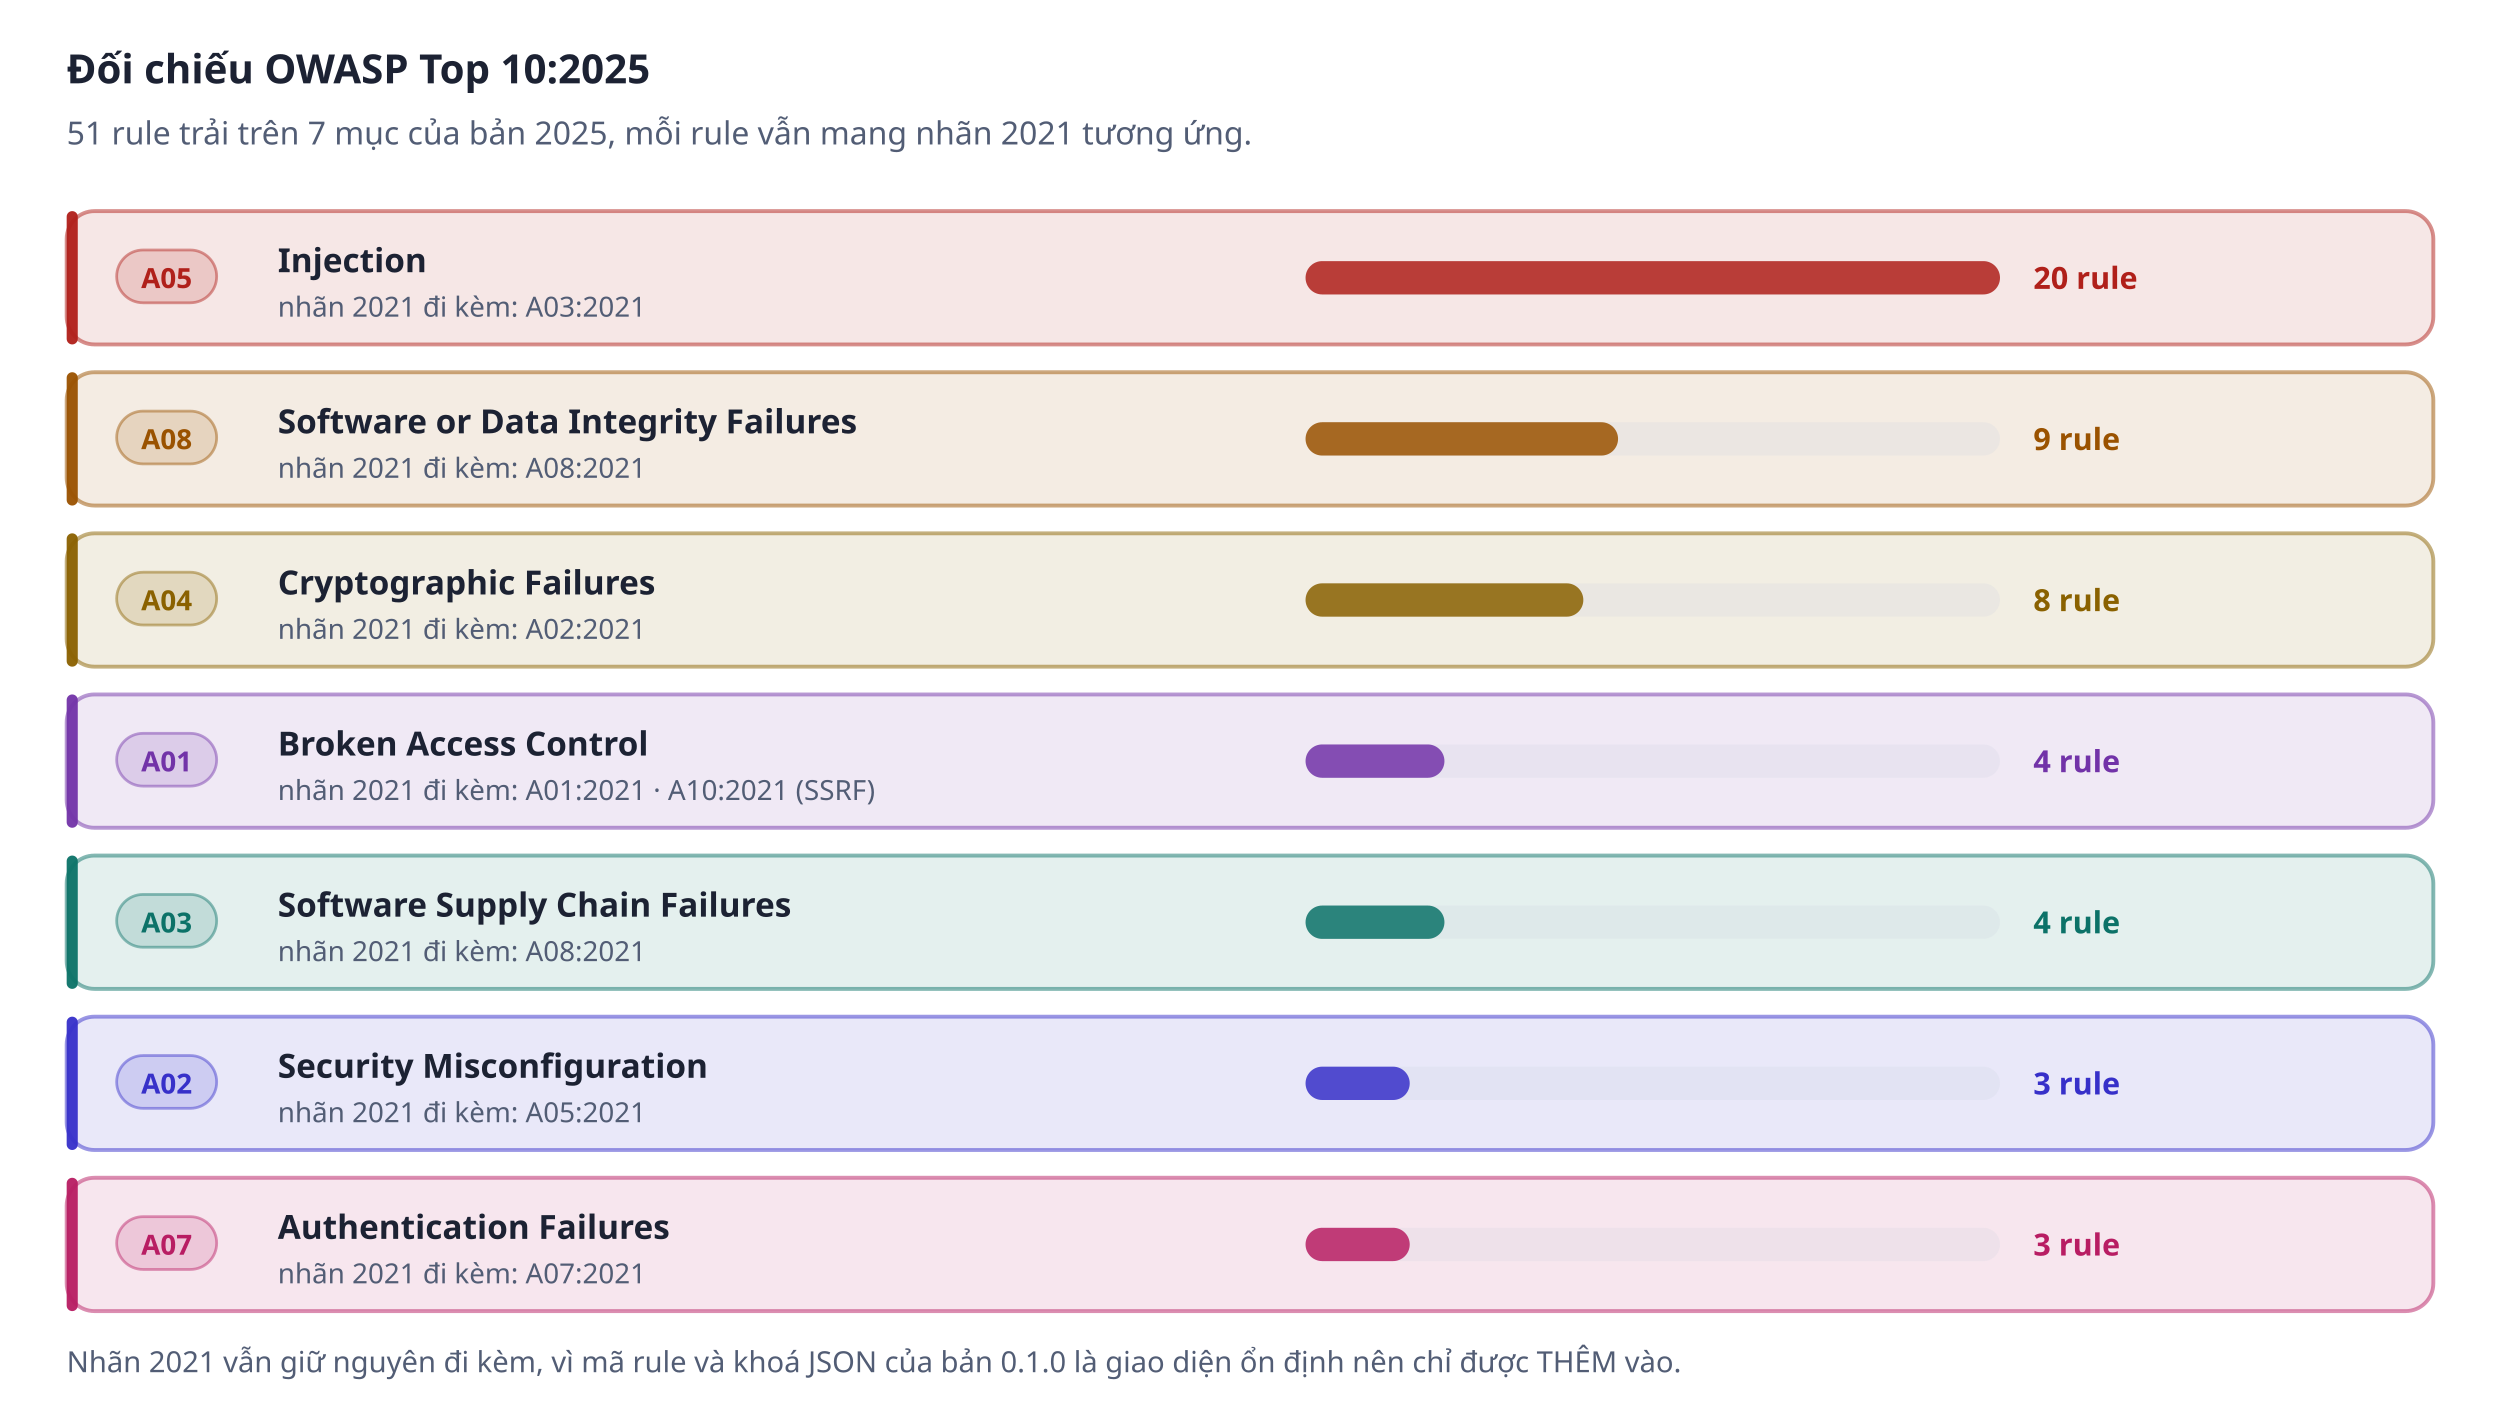
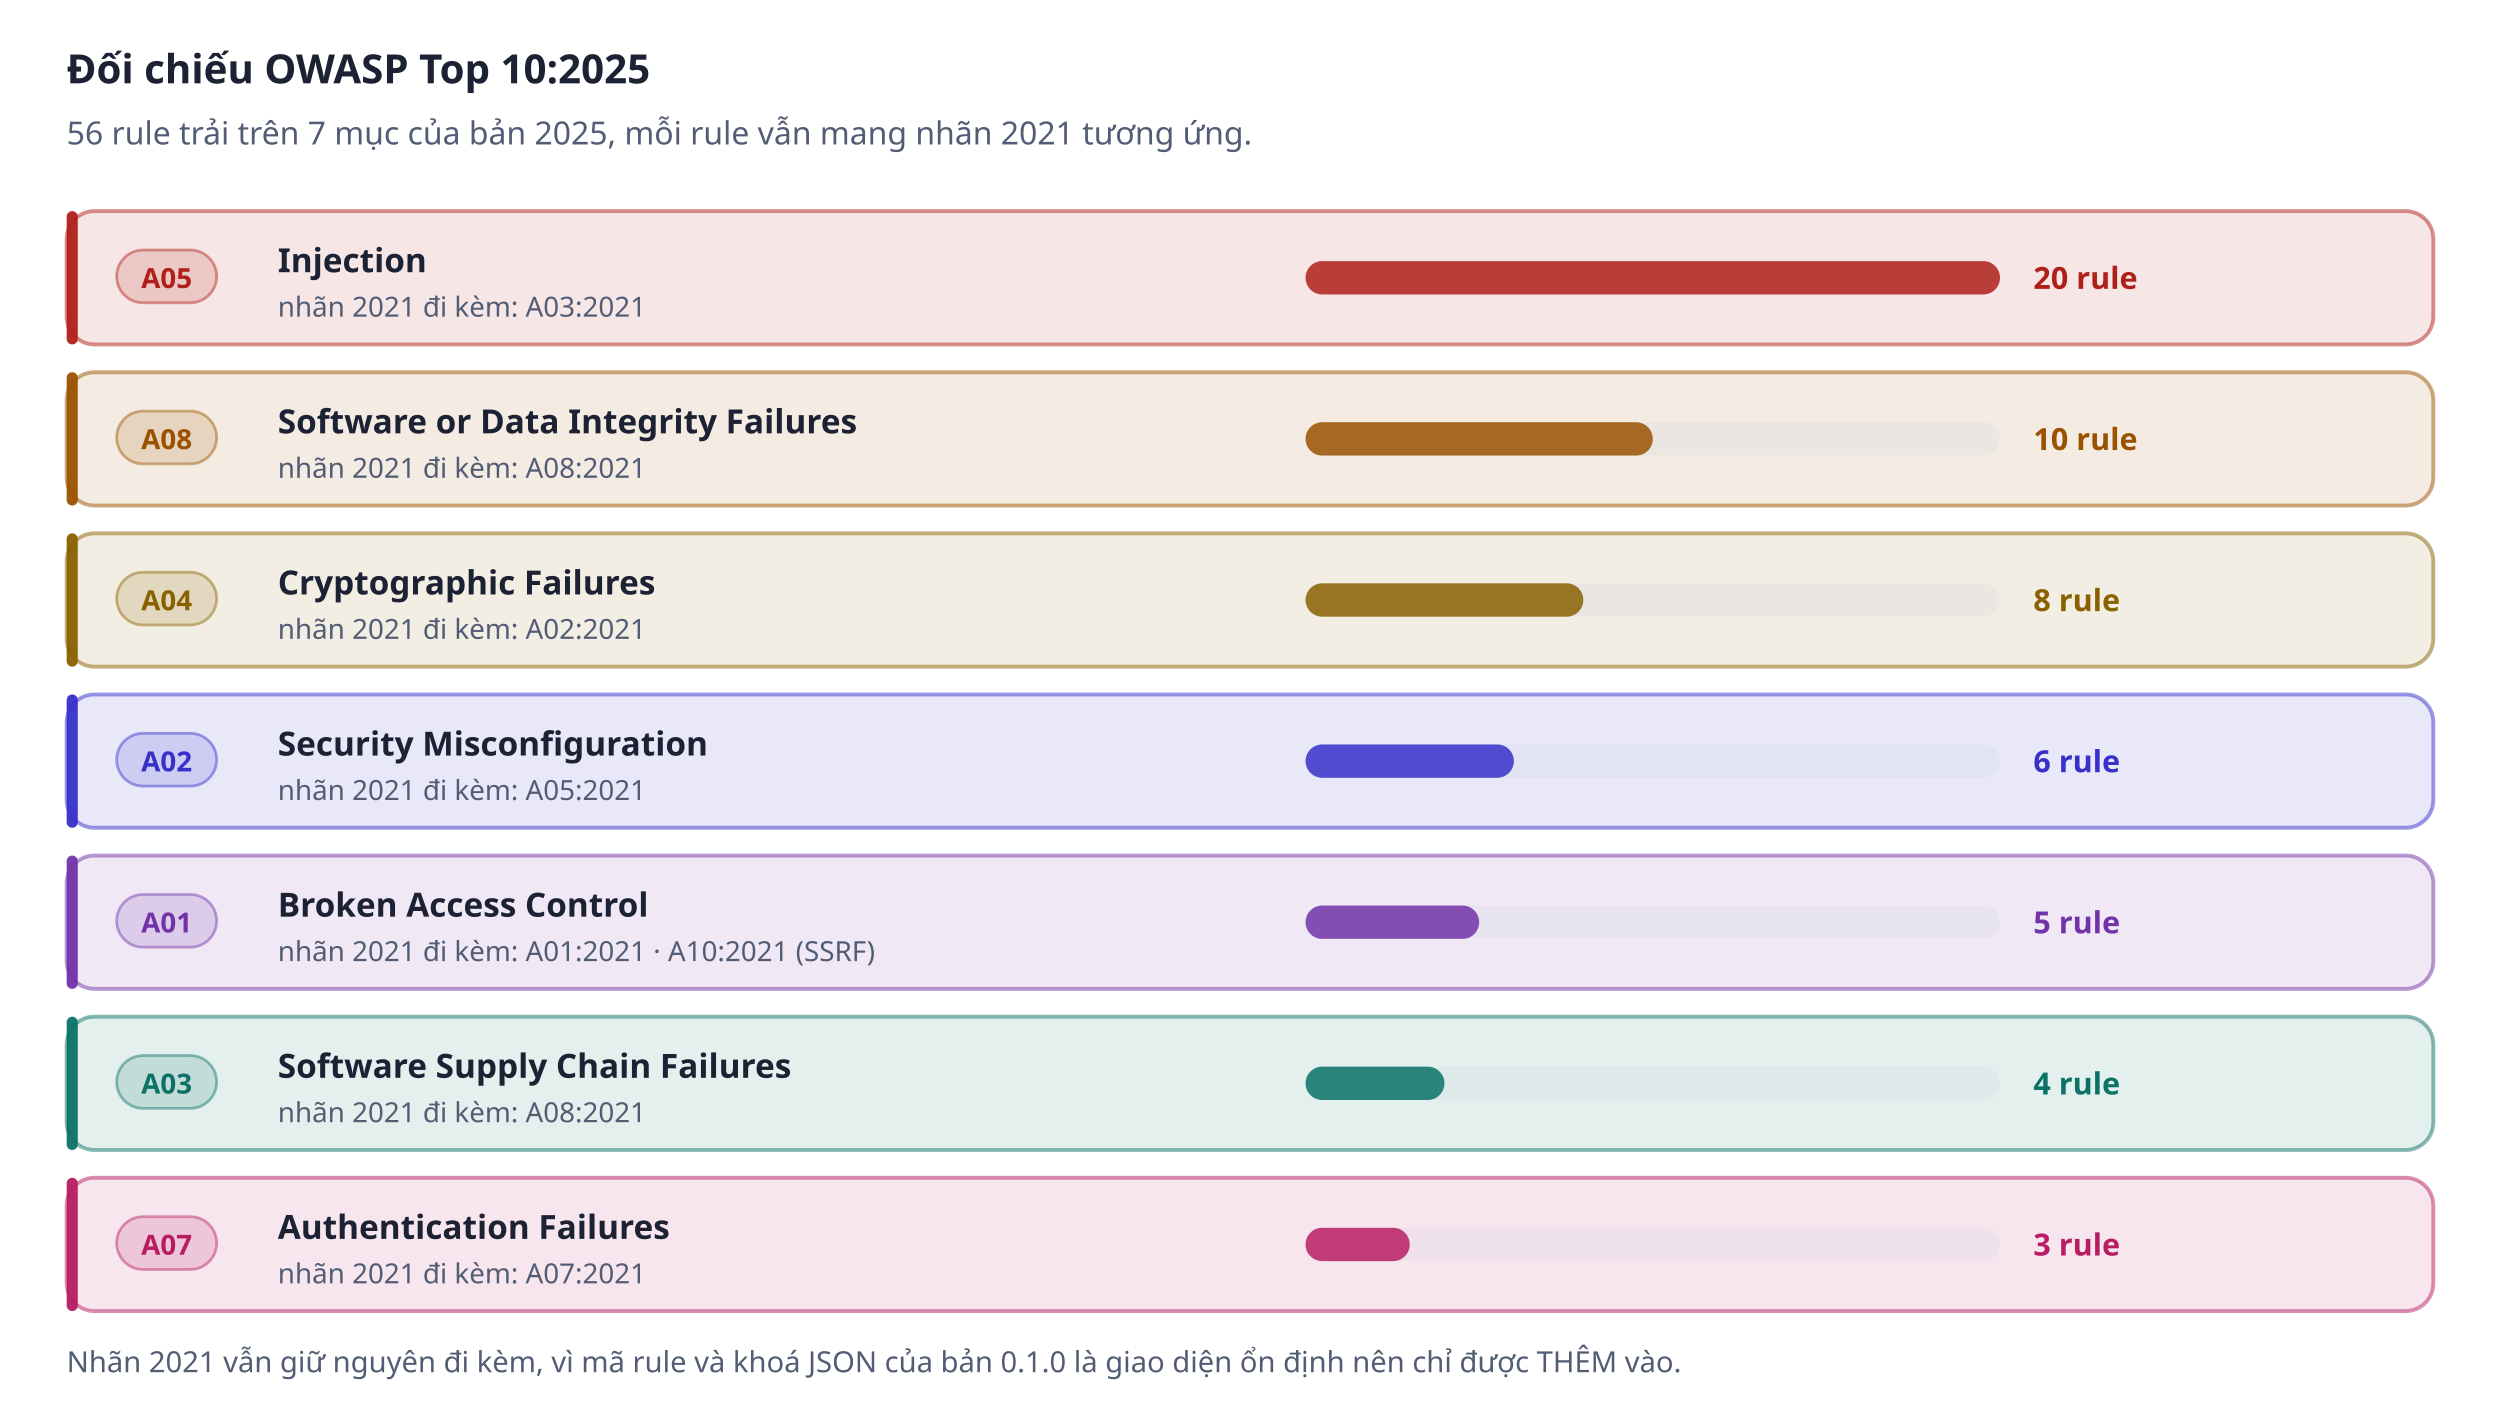
<svg xmlns="http://www.w3.org/2000/svg" viewBox="0 0 900 508" width="900" height="508" role="img">
  <defs>
    <marker id="alight" viewBox="0 0 10 10" refX="9" refY="5" markerWidth="6" markerHeight="6" orient="auto-start-reverse">
      <path d="M 0 0 L 10 5 L 0 10 z" fill="#525d75" opacity="0.75" />
    </marker>
  </defs>
  <text x="24" y="30" font-family="Segoe UI, system-ui, -apple-system, sans-serif" font-size="14.5" fill="#1c2233" text-anchor="start" font-weight="700">Đối chiếu OWASP Top 10:2025</text>
-   <text x="24" y="52" font-family="Segoe UI, system-ui, -apple-system, sans-serif" font-size="11.5" fill="#525d75" text-anchor="start" font-weight="400">51 rule trải trên 7 mục của bản 2025, mỗi rule vẫn mang nhãn 2021 tương ứng.</text>
+   <text x="24" y="52" font-family="Segoe UI, system-ui, -apple-system, sans-serif" font-size="11.5" fill="#525d75" text-anchor="start" font-weight="400">56 rule trải trên 7 mục của bản 2025, mỗi rule vẫn mang nhãn 2021 tương ứng.</text>
  <rect x="24" y="76" width="852" height="48" rx="10" fill="#b0201a" opacity="0.11" />
  <rect x="24" y="76" width="852" height="48" rx="10" fill="none" stroke="#b0201a" stroke-width="1.4" opacity="0.50" />
  <rect x="24" y="76" width="4" height="48" rx="2" fill="#b0201a" opacity="0.95" />
  <rect x="42" y="90" width="36" height="19" rx="9.5" fill="#b0201a" opacity="0.16" />
  <rect x="42" y="90" width="36" height="19" rx="9.5" fill="none" stroke="#b0201a" stroke-width="1" opacity="0.45" />
  <text x="60" y="103.7" font-family="Segoe UI, system-ui, -apple-system, sans-serif" font-size="10" fill="#b0201a" text-anchor="middle" font-weight="700">A05</text>
  <text x="100" y="98" font-family="Segoe UI, system-ui, -apple-system, sans-serif" font-size="12" fill="#1c2233" text-anchor="start" font-weight="700">Injection</text>
  <text x="100" y="114" font-family="Segoe UI, system-ui, -apple-system, sans-serif" font-size="10" fill="#525d75" text-anchor="start" font-weight="400">nhãn 2021 đi kèm: A03:2021</text>
  <rect x="470" y="94" width="250" height="12" rx="6.0" fill="#c9cfdd" opacity="0.20" />
  <rect x="470" y="94" width="250" height="12" rx="6" fill="#b0201a" opacity="0.85" />
  <text x="732" y="104" font-family="Segoe UI, system-ui, -apple-system, sans-serif" font-size="11" fill="#b0201a" text-anchor="start" font-weight="700">20 rule</text>
  <rect x="24" y="134" width="852" height="48" rx="10" fill="#9a5200" opacity="0.11" />
  <rect x="24" y="134" width="852" height="48" rx="10" fill="none" stroke="#9a5200" stroke-width="1.4" opacity="0.50" />
  <rect x="24" y="134" width="4" height="48" rx="2" fill="#9a5200" opacity="0.95" />
  <rect x="42" y="148" width="36" height="19" rx="9.5" fill="#9a5200" opacity="0.16" />
  <rect x="42" y="148" width="36" height="19" rx="9.5" fill="none" stroke="#9a5200" stroke-width="1" opacity="0.45" />
  <text x="60" y="161.7" font-family="Segoe UI, system-ui, -apple-system, sans-serif" font-size="10" fill="#9a5200" text-anchor="middle" font-weight="700">A08</text>
  <text x="100" y="156" font-family="Segoe UI, system-ui, -apple-system, sans-serif" font-size="12" fill="#1c2233" text-anchor="start" font-weight="700">Software or Data Integrity Failures</text>
  <text x="100" y="172" font-family="Segoe UI, system-ui, -apple-system, sans-serif" font-size="10" fill="#525d75" text-anchor="start" font-weight="400">nhãn 2021 đi kèm: A08:2021</text>
  <rect x="470" y="152" width="250" height="12" rx="6.0" fill="#c9cfdd" opacity="0.20" />
-   <rect x="470" y="152" width="112.5" height="12" rx="6" fill="#9a5200" opacity="0.85" />
-   <text x="732" y="162" font-family="Segoe UI, system-ui, -apple-system, sans-serif" font-size="11" fill="#9a5200" text-anchor="start" font-weight="700">9 rule</text>
+   <rect x="470" y="152" width="125" height="12" rx="6" fill="#9a5200" opacity="0.85" />
+   <text x="732" y="162" font-family="Segoe UI, system-ui, -apple-system, sans-serif" font-size="11" fill="#9a5200" text-anchor="start" font-weight="700">10 rule</text>
  <rect x="24" y="192" width="852" height="48" rx="10" fill="#8a6100" opacity="0.11" />
  <rect x="24" y="192" width="852" height="48" rx="10" fill="none" stroke="#8a6100" stroke-width="1.4" opacity="0.50" />
  <rect x="24" y="192" width="4" height="48" rx="2" fill="#8a6100" opacity="0.95" />
  <rect x="42" y="206" width="36" height="19" rx="9.5" fill="#8a6100" opacity="0.16" />
  <rect x="42" y="206" width="36" height="19" rx="9.5" fill="none" stroke="#8a6100" stroke-width="1" opacity="0.45" />
  <text x="60" y="219.7" font-family="Segoe UI, system-ui, -apple-system, sans-serif" font-size="10" fill="#8a6100" text-anchor="middle" font-weight="700">A04</text>
  <text x="100" y="214" font-family="Segoe UI, system-ui, -apple-system, sans-serif" font-size="12" fill="#1c2233" text-anchor="start" font-weight="700">Cryptographic Failures</text>
  <text x="100" y="230" font-family="Segoe UI, system-ui, -apple-system, sans-serif" font-size="10" fill="#525d75" text-anchor="start" font-weight="400">nhãn 2021 đi kèm: A02:2021</text>
  <rect x="470" y="210" width="250" height="12" rx="6.0" fill="#c9cfdd" opacity="0.20" />
  <rect x="470" y="210" width="100" height="12" rx="6" fill="#8a6100" opacity="0.85" />
  <text x="732" y="220" font-family="Segoe UI, system-ui, -apple-system, sans-serif" font-size="11" fill="#8a6100" text-anchor="start" font-weight="700">8 rule</text>
-   <rect x="24" y="250" width="852" height="48" rx="10" fill="#7233a8" opacity="0.11" />
-   <rect x="24" y="250" width="852" height="48" rx="10" fill="none" stroke="#7233a8" stroke-width="1.4" opacity="0.50" />
-   <rect x="24" y="250" width="4" height="48" rx="2" fill="#7233a8" opacity="0.95" />
-   <rect x="42" y="264" width="36" height="19" rx="9.5" fill="#7233a8" opacity="0.16" />
-   <rect x="42" y="264" width="36" height="19" rx="9.5" fill="none" stroke="#7233a8" stroke-width="1" opacity="0.45" />
-   <text x="60" y="277.7" font-family="Segoe UI, system-ui, -apple-system, sans-serif" font-size="10" fill="#7233a8" text-anchor="middle" font-weight="700">A01</text>
-   <text x="100" y="272" font-family="Segoe UI, system-ui, -apple-system, sans-serif" font-size="12" fill="#1c2233" text-anchor="start" font-weight="700">Broken Access Control</text>
-   <text x="100" y="288" font-family="Segoe UI, system-ui, -apple-system, sans-serif" font-size="10" fill="#525d75" text-anchor="start" font-weight="400">nhãn 2021 đi kèm: A01:2021 · A10:2021 (SSRF)</text>
+   <rect x="24" y="250" width="852" height="48" rx="10" fill="#3730c9" opacity="0.11" />
+   <rect x="24" y="250" width="852" height="48" rx="10" fill="none" stroke="#3730c9" stroke-width="1.4" opacity="0.50" />
+   <rect x="24" y="250" width="4" height="48" rx="2" fill="#3730c9" opacity="0.95" />
+   <rect x="42" y="264" width="36" height="19" rx="9.5" fill="#3730c9" opacity="0.16" />
+   <rect x="42" y="264" width="36" height="19" rx="9.5" fill="none" stroke="#3730c9" stroke-width="1" opacity="0.45" />
+   <text x="60" y="277.7" font-family="Segoe UI, system-ui, -apple-system, sans-serif" font-size="10" fill="#3730c9" text-anchor="middle" font-weight="700">A02</text>
+   <text x="100" y="272" font-family="Segoe UI, system-ui, -apple-system, sans-serif" font-size="12" fill="#1c2233" text-anchor="start" font-weight="700">Security Misconfiguration</text>
+   <text x="100" y="288" font-family="Segoe UI, system-ui, -apple-system, sans-serif" font-size="10" fill="#525d75" text-anchor="start" font-weight="400">nhãn 2021 đi kèm: A05:2021</text>
  <rect x="470" y="268" width="250" height="12" rx="6.0" fill="#c9cfdd" opacity="0.20" />
-   <rect x="470" y="268" width="50" height="12" rx="6" fill="#7233a8" opacity="0.85" />
-   <text x="732" y="278" font-family="Segoe UI, system-ui, -apple-system, sans-serif" font-size="11" fill="#7233a8" text-anchor="start" font-weight="700">4 rule</text>
-   <rect x="24" y="308" width="852" height="48" rx="10" fill="#0c7268" opacity="0.11" />
-   <rect x="24" y="308" width="852" height="48" rx="10" fill="none" stroke="#0c7268" stroke-width="1.4" opacity="0.50" />
-   <rect x="24" y="308" width="4" height="48" rx="2" fill="#0c7268" opacity="0.95" />
-   <rect x="42" y="322" width="36" height="19" rx="9.5" fill="#0c7268" opacity="0.16" />
-   <rect x="42" y="322" width="36" height="19" rx="9.5" fill="none" stroke="#0c7268" stroke-width="1" opacity="0.45" />
-   <text x="60" y="335.7" font-family="Segoe UI, system-ui, -apple-system, sans-serif" font-size="10" fill="#0c7268" text-anchor="middle" font-weight="700">A03</text>
-   <text x="100" y="330" font-family="Segoe UI, system-ui, -apple-system, sans-serif" font-size="12" fill="#1c2233" text-anchor="start" font-weight="700">Software Supply Chain Failures</text>
-   <text x="100" y="346" font-family="Segoe UI, system-ui, -apple-system, sans-serif" font-size="10" fill="#525d75" text-anchor="start" font-weight="400">nhãn 2021 đi kèm: A08:2021</text>
+   <rect x="470" y="268" width="75" height="12" rx="6" fill="#3730c9" opacity="0.85" />
+   <text x="732" y="278" font-family="Segoe UI, system-ui, -apple-system, sans-serif" font-size="11" fill="#3730c9" text-anchor="start" font-weight="700">6 rule</text>
+   <rect x="24" y="308" width="852" height="48" rx="10" fill="#7233a8" opacity="0.11" />
+   <rect x="24" y="308" width="852" height="48" rx="10" fill="none" stroke="#7233a8" stroke-width="1.4" opacity="0.50" />
+   <rect x="24" y="308" width="4" height="48" rx="2" fill="#7233a8" opacity="0.95" />
+   <rect x="42" y="322" width="36" height="19" rx="9.5" fill="#7233a8" opacity="0.16" />
+   <rect x="42" y="322" width="36" height="19" rx="9.5" fill="none" stroke="#7233a8" stroke-width="1" opacity="0.45" />
+   <text x="60" y="335.7" font-family="Segoe UI, system-ui, -apple-system, sans-serif" font-size="10" fill="#7233a8" text-anchor="middle" font-weight="700">A01</text>
+   <text x="100" y="330" font-family="Segoe UI, system-ui, -apple-system, sans-serif" font-size="12" fill="#1c2233" text-anchor="start" font-weight="700">Broken Access Control</text>
+   <text x="100" y="346" font-family="Segoe UI, system-ui, -apple-system, sans-serif" font-size="10" fill="#525d75" text-anchor="start" font-weight="400">nhãn 2021 đi kèm: A01:2021 · A10:2021 (SSRF)</text>
  <rect x="470" y="326" width="250" height="12" rx="6.0" fill="#c9cfdd" opacity="0.20" />
-   <rect x="470" y="326" width="50" height="12" rx="6" fill="#0c7268" opacity="0.85" />
-   <text x="732" y="336" font-family="Segoe UI, system-ui, -apple-system, sans-serif" font-size="11" fill="#0c7268" text-anchor="start" font-weight="700">4 rule</text>
-   <rect x="24" y="366" width="852" height="48" rx="10" fill="#3730c9" opacity="0.11" />
-   <rect x="24" y="366" width="852" height="48" rx="10" fill="none" stroke="#3730c9" stroke-width="1.4" opacity="0.50" />
-   <rect x="24" y="366" width="4" height="48" rx="2" fill="#3730c9" opacity="0.95" />
-   <rect x="42" y="380" width="36" height="19" rx="9.5" fill="#3730c9" opacity="0.16" />
-   <rect x="42" y="380" width="36" height="19" rx="9.5" fill="none" stroke="#3730c9" stroke-width="1" opacity="0.45" />
-   <text x="60" y="393.7" font-family="Segoe UI, system-ui, -apple-system, sans-serif" font-size="10" fill="#3730c9" text-anchor="middle" font-weight="700">A02</text>
-   <text x="100" y="388" font-family="Segoe UI, system-ui, -apple-system, sans-serif" font-size="12" fill="#1c2233" text-anchor="start" font-weight="700">Security Misconfiguration</text>
-   <text x="100" y="404" font-family="Segoe UI, system-ui, -apple-system, sans-serif" font-size="10" fill="#525d75" text-anchor="start" font-weight="400">nhãn 2021 đi kèm: A05:2021</text>
+   <rect x="470" y="326" width="62.5" height="12" rx="6" fill="#7233a8" opacity="0.85" />
+   <text x="732" y="336" font-family="Segoe UI, system-ui, -apple-system, sans-serif" font-size="11" fill="#7233a8" text-anchor="start" font-weight="700">5 rule</text>
+   <rect x="24" y="366" width="852" height="48" rx="10" fill="#0c7268" opacity="0.11" />
+   <rect x="24" y="366" width="852" height="48" rx="10" fill="none" stroke="#0c7268" stroke-width="1.4" opacity="0.50" />
+   <rect x="24" y="366" width="4" height="48" rx="2" fill="#0c7268" opacity="0.95" />
+   <rect x="42" y="380" width="36" height="19" rx="9.5" fill="#0c7268" opacity="0.16" />
+   <rect x="42" y="380" width="36" height="19" rx="9.5" fill="none" stroke="#0c7268" stroke-width="1" opacity="0.45" />
+   <text x="60" y="393.7" font-family="Segoe UI, system-ui, -apple-system, sans-serif" font-size="10" fill="#0c7268" text-anchor="middle" font-weight="700">A03</text>
+   <text x="100" y="388" font-family="Segoe UI, system-ui, -apple-system, sans-serif" font-size="12" fill="#1c2233" text-anchor="start" font-weight="700">Software Supply Chain Failures</text>
+   <text x="100" y="404" font-family="Segoe UI, system-ui, -apple-system, sans-serif" font-size="10" fill="#525d75" text-anchor="start" font-weight="400">nhãn 2021 đi kèm: A08:2021</text>
  <rect x="470" y="384" width="250" height="12" rx="6.0" fill="#c9cfdd" opacity="0.20" />
-   <rect x="470" y="384" width="37.5" height="12" rx="6" fill="#3730c9" opacity="0.85" />
-   <text x="732" y="394" font-family="Segoe UI, system-ui, -apple-system, sans-serif" font-size="11" fill="#3730c9" text-anchor="start" font-weight="700">3 rule</text>
+   <rect x="470" y="384" width="50" height="12" rx="6" fill="#0c7268" opacity="0.85" />
+   <text x="732" y="394" font-family="Segoe UI, system-ui, -apple-system, sans-serif" font-size="11" fill="#0c7268" text-anchor="start" font-weight="700">4 rule</text>
  <rect x="24" y="424" width="852" height="48" rx="10" fill="#b81d63" opacity="0.11" />
  <rect x="24" y="424" width="852" height="48" rx="10" fill="none" stroke="#b81d63" stroke-width="1.4" opacity="0.50" />
  <rect x="24" y="424" width="4" height="48" rx="2" fill="#b81d63" opacity="0.95" />
  <rect x="42" y="438" width="36" height="19" rx="9.5" fill="#b81d63" opacity="0.16" />
  <rect x="42" y="438" width="36" height="19" rx="9.5" fill="none" stroke="#b81d63" stroke-width="1" opacity="0.45" />
  <text x="60" y="451.7" font-family="Segoe UI, system-ui, -apple-system, sans-serif" font-size="10" fill="#b81d63" text-anchor="middle" font-weight="700">A07</text>
  <text x="100" y="446" font-family="Segoe UI, system-ui, -apple-system, sans-serif" font-size="12" fill="#1c2233" text-anchor="start" font-weight="700">Authentication Failures</text>
  <text x="100" y="462" font-family="Segoe UI, system-ui, -apple-system, sans-serif" font-size="10" fill="#525d75" text-anchor="start" font-weight="400">nhãn 2021 đi kèm: A07:2021</text>
  <rect x="470" y="442" width="250" height="12" rx="6.0" fill="#c9cfdd" opacity="0.20" />
  <rect x="470" y="442" width="37.5" height="12" rx="6" fill="#b81d63" opacity="0.85" />
  <text x="732" y="452" font-family="Segoe UI, system-ui, -apple-system, sans-serif" font-size="11" fill="#b81d63" text-anchor="start" font-weight="700">3 rule</text>
  <text x="24" y="494" font-family="Segoe UI, system-ui, -apple-system, sans-serif" font-size="10.5" fill="#525d75" text-anchor="start" font-weight="400">Nhãn 2021 vẫn giữ nguyên đi kèm, vì mã rule và khoá JSON của bản 0.1.0 là giao diện ổn định nên chỉ được THÊM vào.</text>
</svg>
